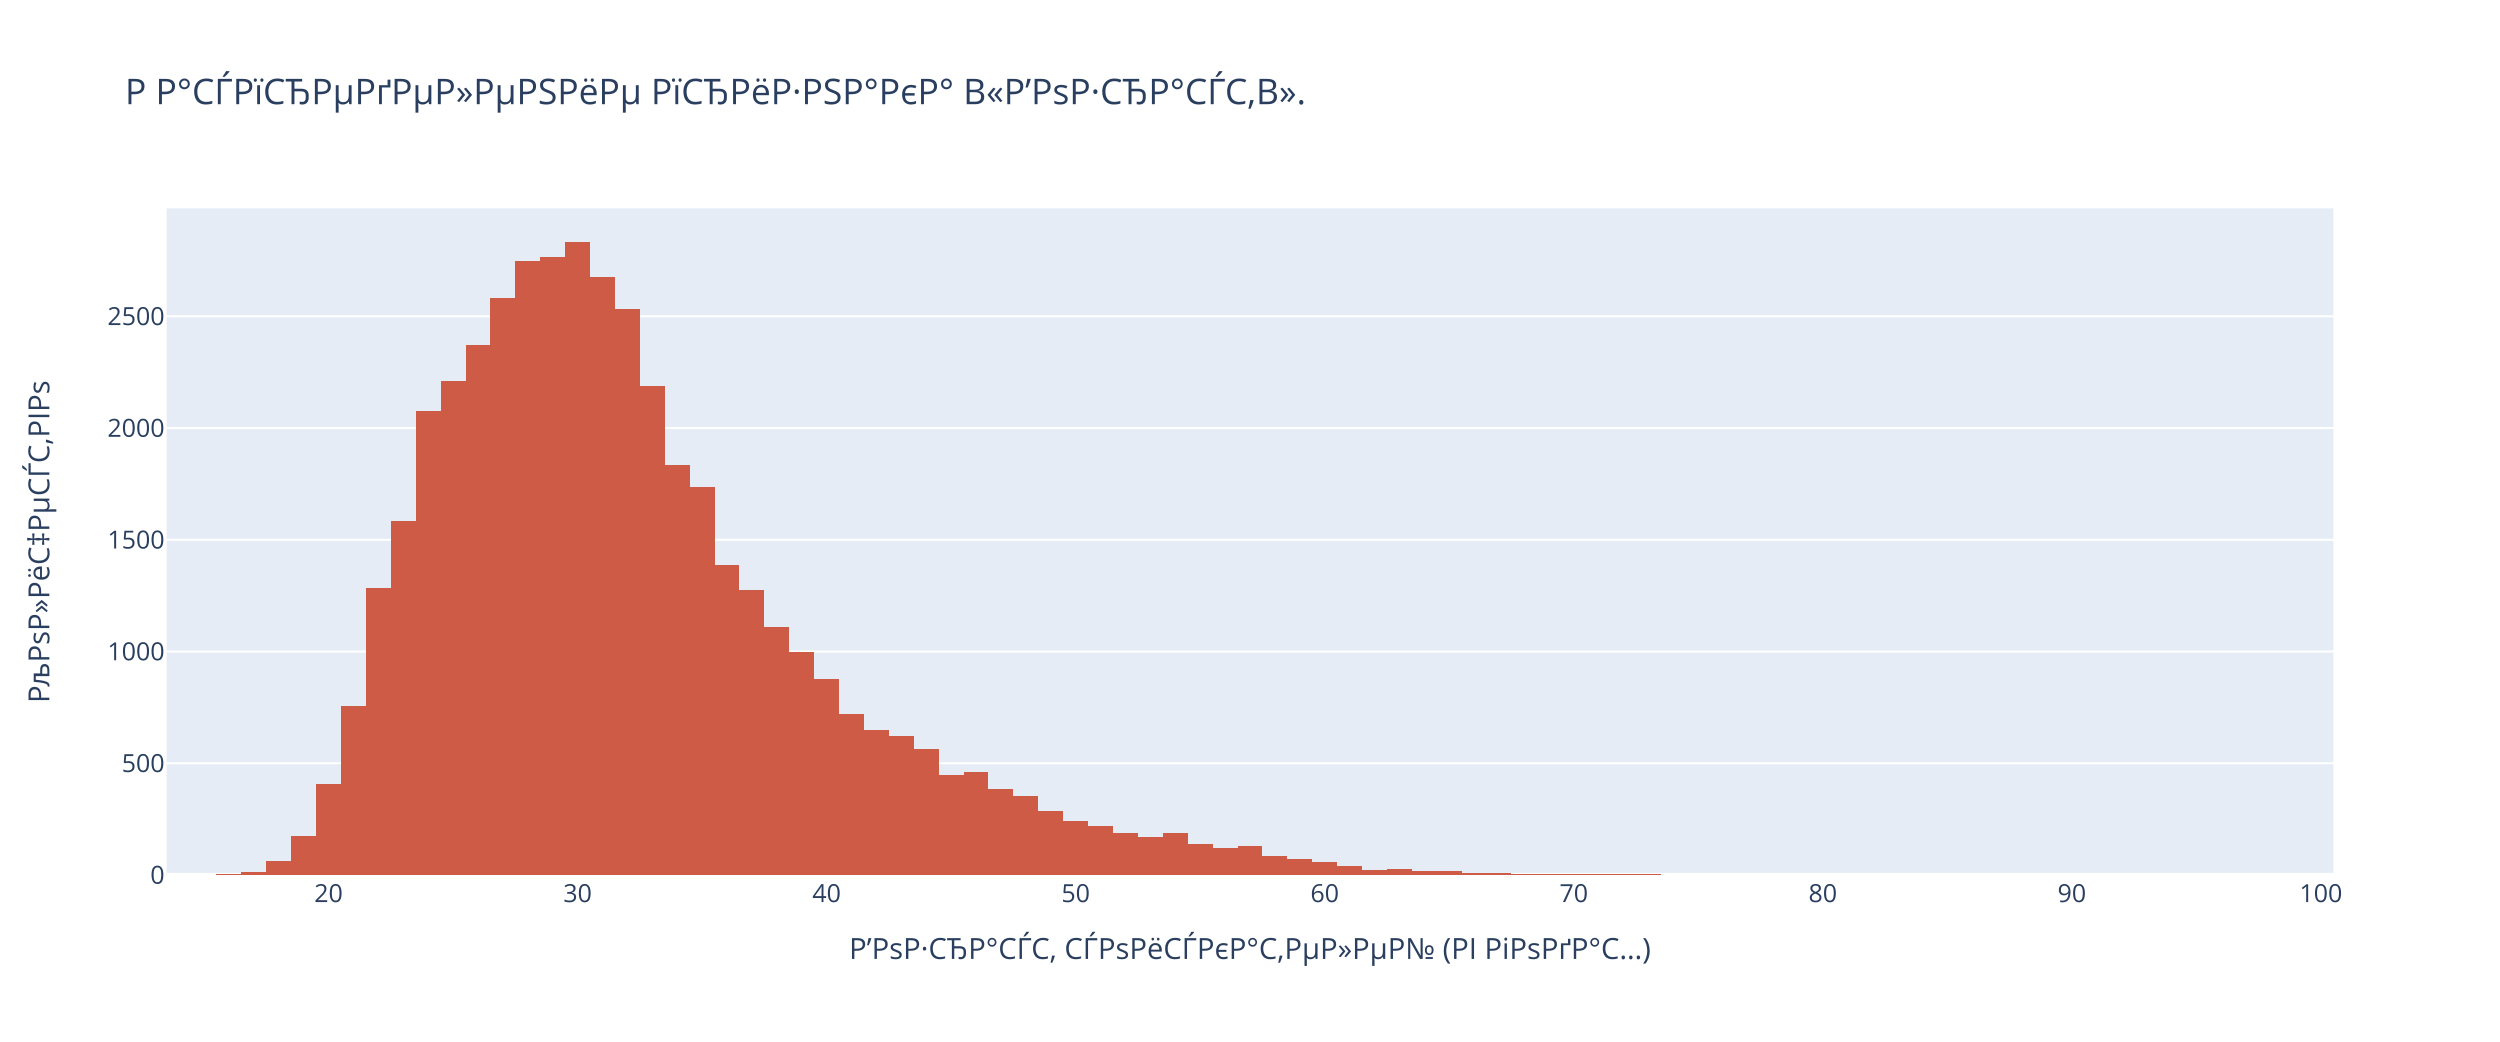
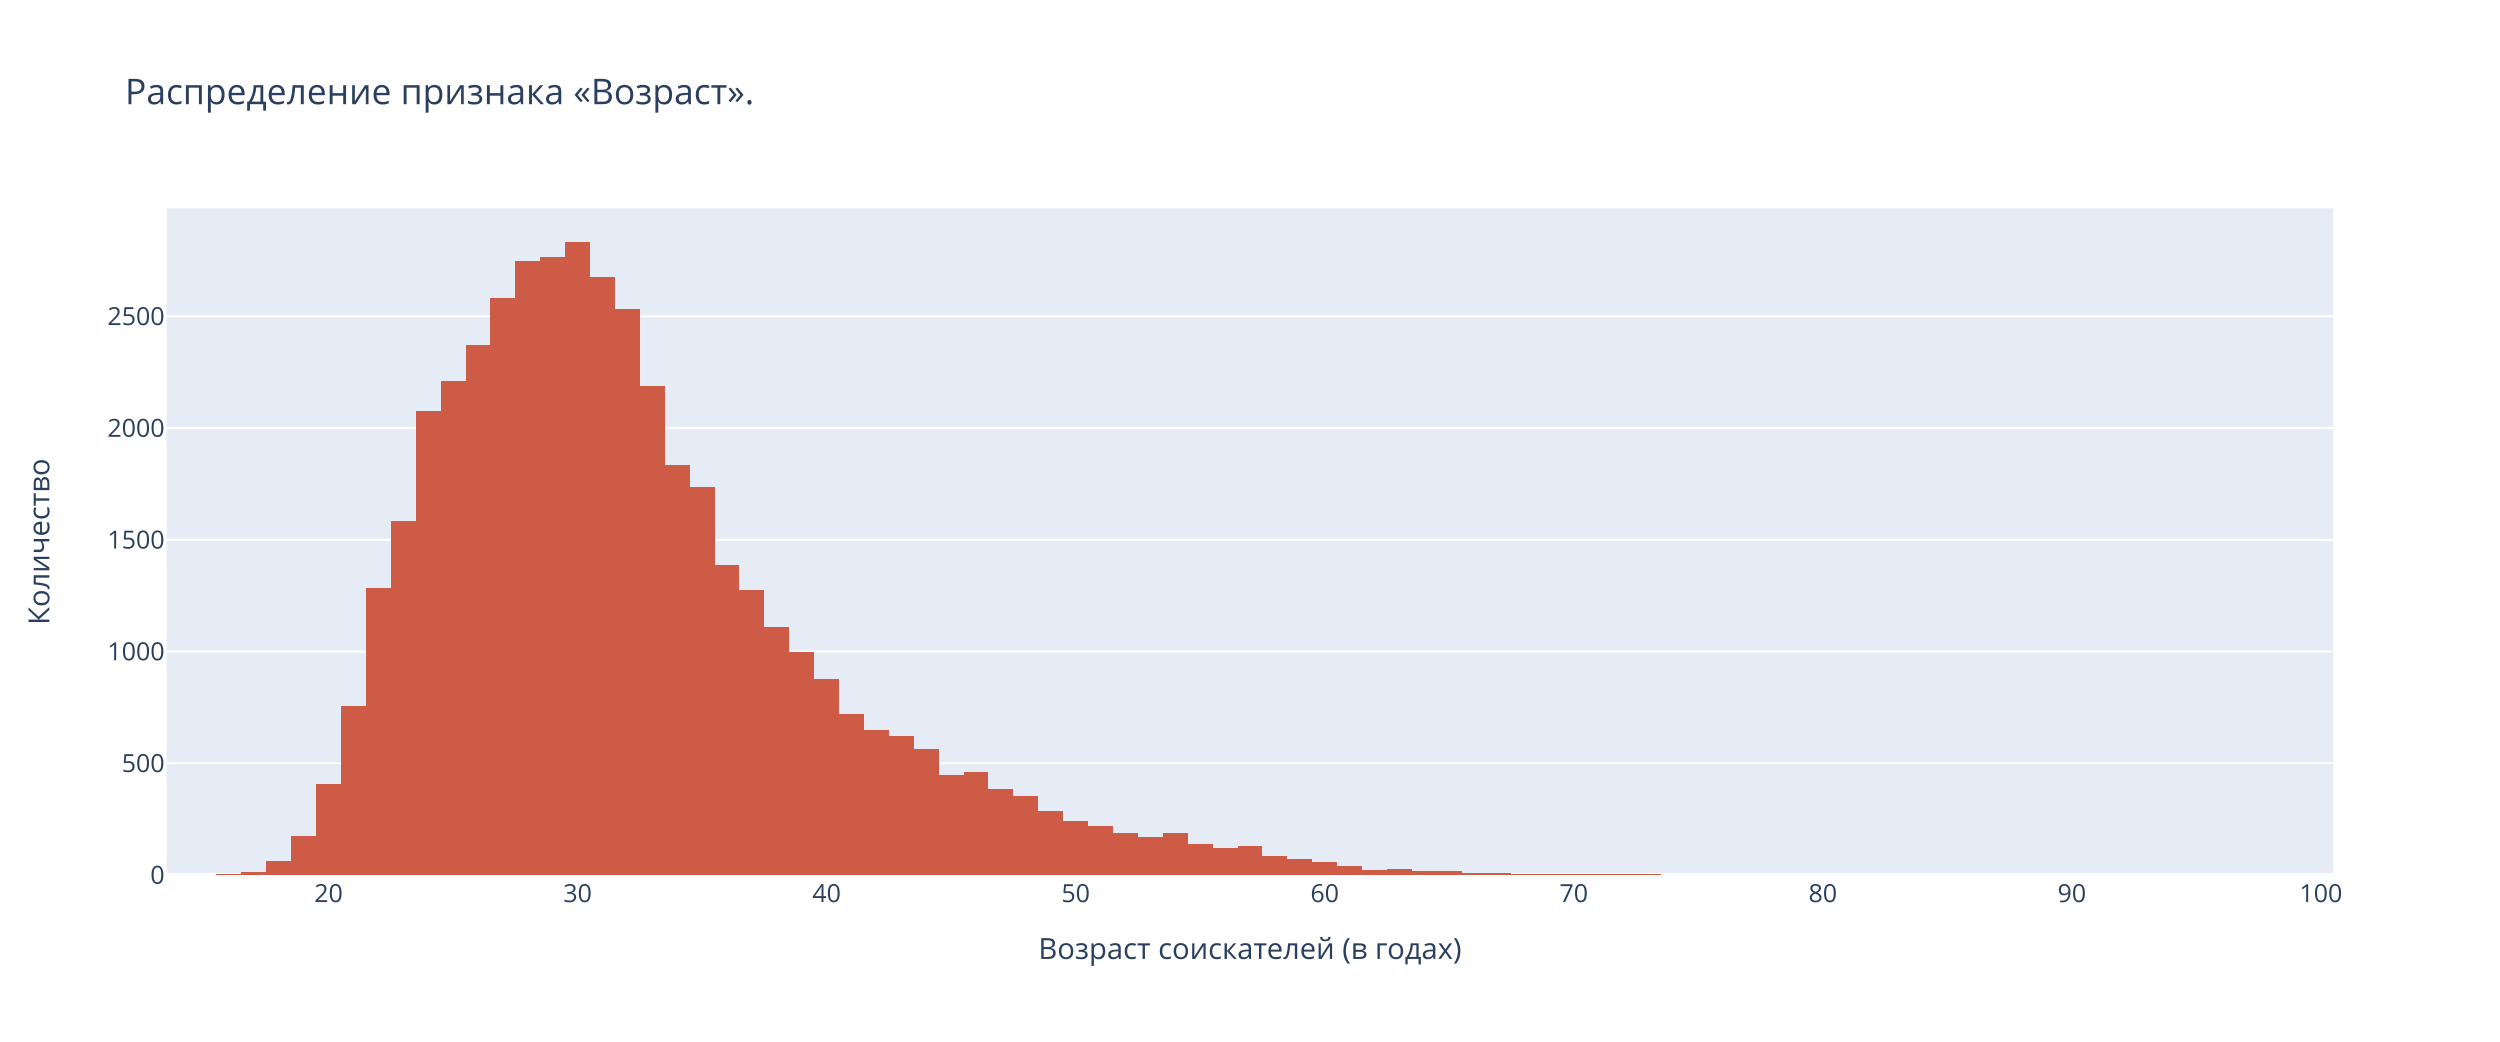
<svg xmlns="http://www.w3.org/2000/svg" class="main-svg" width="1200" height="500" style="" viewBox="0 0 1200 500">
  <rect x="0" y="0" width="1200" height="500" style="fill: rgb(255, 255, 255); fill-opacity: 1;" />
  <defs id="defs-3651a9">
    <g class="clips">
      <clipPath id="clip3651a9xyplot" class="plotclip">
        <rect width="1040" height="320" />
      </clipPath>
      <clipPath class="axesclip" id="clip3651a9x">
        <rect x="80" y="0" width="1040" height="500" />
      </clipPath>
      <clipPath class="axesclip" id="clip3651a9y">
        <rect x="0" y="100" width="1200" height="320" />
      </clipPath>
      <clipPath class="axesclip" id="clip3651a9xy">
        <rect x="80" y="100" width="1040" height="320" />
      </clipPath>
    </g>
    <g class="gradients" />
    <g class="patterns" />
  </defs>
  <g class="bglayer">
    <rect class="bg" x="80" y="100" width="1040" height="320" style="fill: rgb(229, 236, 246); fill-opacity: 1; stroke-width: 0;" />
  </g>
  <g class="layer-below">
    <g class="imagelayer" />
    <g class="shapelayer" />
  </g>
  <g class="cartesianlayer">
    <g class="subplot xy">
      <g class="layer-subplot">
        <g class="shapelayer" />
        <g class="imagelayer" />
      </g>
      <g class="minor-gridlayer">
        <g class="x" />
        <g class="y" />
      </g>
      <g class="gridlayer">
        <g class="x" />
        <g class="y">
          <path class="ygrid crisp" transform="translate(0,366.37)" d="M80,0h1040" style="stroke: rgb(255, 255, 255); stroke-opacity: 1; stroke-width: 1px;" />
          <path class="ygrid crisp" transform="translate(0,312.73)" d="M80,0h1040" style="stroke: rgb(255, 255, 255); stroke-opacity: 1; stroke-width: 1px;" />
          <path class="ygrid crisp" transform="translate(0,259.1)" d="M80,0h1040" style="stroke: rgb(255, 255, 255); stroke-opacity: 1; stroke-width: 1px;" />
          <path class="ygrid crisp" transform="translate(0,205.46)" d="M80,0h1040" style="stroke: rgb(255, 255, 255); stroke-opacity: 1; stroke-width: 1px;" />
          <path class="ygrid crisp" transform="translate(0,151.83)" d="M80,0h1040" style="stroke: rgb(255, 255, 255); stroke-opacity: 1; stroke-width: 1px;" />
        </g>
      </g>
      <g class="zerolinelayer">
        <path class="yzl zl crisp" transform="translate(0,420)" d="M80,0h1040" style="stroke: rgb(255, 255, 255); stroke-opacity: 1; stroke-width: 2px;" />
      </g>
      <path class="xlines-below" />
      <path class="ylines-below" />
      <g class="overlines-below" />
      <g class="xaxislayer-below" />
      <g class="yaxislayer-below" />
      <g class="overaxes-below" />
      <g class="plot" transform="translate(80,100)" clip-path="url(#clip3651a9xyplot)">
        <g class="barlayer mlayer">
          <g class="trace bars" shape-rendering="crispEdges" style="opacity: 1;">
            <g class="points">
              <g class="point">
                <path d="M0,320V319.89H11.95V320Z" style="vector-effect: non-scaling-stroke; opacity: 1; stroke-width: 0px; fill: rgb(205, 91, 69); fill-opacity: 1;" />
              </g>
              <g class="point">
                <path d="M11.95,320V319.79H23.91V320Z" style="vector-effect: non-scaling-stroke; opacity: 1; stroke-width: 0px; fill: rgb(205, 91, 69); fill-opacity: 1;" />
              </g>
              <g class="point">
                <path d="M23.91,320V319.57H35.86V320Z" style="vector-effect: non-scaling-stroke; opacity: 1; stroke-width: 0px; fill: rgb(205, 91, 69); fill-opacity: 1;" />
              </g>
              <g class="point">
                <path d="M35.86,320V318.5H47.82V320Z" style="vector-effect: non-scaling-stroke; opacity: 1; stroke-width: 0px; fill: rgb(205, 91, 69); fill-opacity: 1;" />
              </g>
              <g class="point">
                <path d="M47.82,320V313.46H59.77V320Z" style="vector-effect: non-scaling-stroke; opacity: 1; stroke-width: 0px; fill: rgb(205, 91, 69); fill-opacity: 1;" />
              </g>
              <g class="point">
                <path d="M59.77,320V301.44H71.72V320Z" style="vector-effect: non-scaling-stroke; opacity: 1; stroke-width: 0px; fill: rgb(205, 91, 69); fill-opacity: 1;" />
              </g>
              <g class="point">
                <path d="M71.72,320V276.56H83.68V320Z" style="vector-effect: non-scaling-stroke; opacity: 1; stroke-width: 0px; fill: rgb(205, 91, 69); fill-opacity: 1;" />
              </g>
              <g class="point">
                <path d="M83.68,320V239.12H95.63V320Z" style="vector-effect: non-scaling-stroke; opacity: 1; stroke-width: 0px; fill: rgb(205, 91, 69); fill-opacity: 1;" />
              </g>
              <g class="point">
                <path d="M95.63,320V182.27H107.59V320Z" style="vector-effect: non-scaling-stroke; opacity: 1; stroke-width: 0px; fill: rgb(205, 91, 69); fill-opacity: 1;" />
              </g>
              <g class="point">
                <path d="M107.59,320V150.3H119.54V320Z" style="vector-effect: non-scaling-stroke; opacity: 1; stroke-width: 0px; fill: rgb(205, 91, 69); fill-opacity: 1;" />
              </g>
              <g class="point">
                <path d="M119.54,320V97.52H131.49V320Z" style="vector-effect: non-scaling-stroke; opacity: 1; stroke-width: 0px; fill: rgb(205, 91, 69); fill-opacity: 1;" />
              </g>
              <g class="point">
                <path d="M131.49,320V82.72H143.45V320Z" style="vector-effect: non-scaling-stroke; opacity: 1; stroke-width: 0px; fill: rgb(205, 91, 69); fill-opacity: 1;" />
              </g>
              <g class="point">
                <path d="M143.45,320V65.56H155.4V320Z" style="vector-effect: non-scaling-stroke; opacity: 1; stroke-width: 0px; fill: rgb(205, 91, 69); fill-opacity: 1;" />
              </g>
              <g class="point">
                <path d="M155.4,320V42.92H167.36V320Z" style="vector-effect: non-scaling-stroke; opacity: 1; stroke-width: 0px; fill: rgb(205, 91, 69); fill-opacity: 1;" />
              </g>
              <g class="point">
                <path d="M167.36,320V25.23H179.31V320Z" style="vector-effect: non-scaling-stroke; opacity: 1; stroke-width: 0px; fill: rgb(205, 91, 69); fill-opacity: 1;" />
              </g>
              <g class="point">
                <path d="M179.31,320V23.4H191.26V320Z" style="vector-effect: non-scaling-stroke; opacity: 1; stroke-width: 0px; fill: rgb(205, 91, 69); fill-opacity: 1;" />
              </g>
              <g class="point">
                <path d="M191.26,320V16H203.22V320Z" style="vector-effect: non-scaling-stroke; opacity: 1; stroke-width: 0px; fill: rgb(205, 91, 69); fill-opacity: 1;" />
              </g>
              <g class="point">
                <path d="M203.22,320V33.06H215.17V320Z" style="vector-effect: non-scaling-stroke; opacity: 1; stroke-width: 0px; fill: rgb(205, 91, 69); fill-opacity: 1;" />
              </g>
              <g class="point">
                <path d="M215.17,320V48.5H227.13V320Z" style="vector-effect: non-scaling-stroke; opacity: 1; stroke-width: 0px; fill: rgb(205, 91, 69); fill-opacity: 1;" />
              </g>
              <g class="point">
                <path d="M227.13,320V85.4H239.08V320Z" style="vector-effect: non-scaling-stroke; opacity: 1; stroke-width: 0px; fill: rgb(205, 91, 69); fill-opacity: 1;" />
              </g>
              <g class="point">
                <path d="M239.08,320V123.05H251.03V320Z" style="vector-effect: non-scaling-stroke; opacity: 1; stroke-width: 0px; fill: rgb(205, 91, 69); fill-opacity: 1;" />
              </g>
              <g class="point">
                <path d="M251.03,320V134H262.99V320Z" style="vector-effect: non-scaling-stroke; opacity: 1; stroke-width: 0px; fill: rgb(205, 91, 69); fill-opacity: 1;" />
              </g>
              <g class="point">
                <path d="M262.99,320V171.22H274.94V320Z" style="vector-effect: non-scaling-stroke; opacity: 1; stroke-width: 0px; fill: rgb(205, 91, 69); fill-opacity: 1;" />
              </g>
              <g class="point">
                <path d="M274.94,320V183.12H286.9V320Z" style="vector-effect: non-scaling-stroke; opacity: 1; stroke-width: 0px; fill: rgb(205, 91, 69); fill-opacity: 1;" />
              </g>
              <g class="point">
                <path d="M286.9,320V200.93H298.85V320Z" style="vector-effect: non-scaling-stroke; opacity: 1; stroke-width: 0px; fill: rgb(205, 91, 69); fill-opacity: 1;" />
              </g>
              <g class="point">
                <path d="M298.85,320V212.84H310.8V320Z" style="vector-effect: non-scaling-stroke; opacity: 1; stroke-width: 0px; fill: rgb(205, 91, 69); fill-opacity: 1;" />
              </g>
              <g class="point">
                <path d="M310.8,320V225.93H322.76V320Z" style="vector-effect: non-scaling-stroke; opacity: 1; stroke-width: 0px; fill: rgb(205, 91, 69); fill-opacity: 1;" />
              </g>
              <g class="point">
                <path d="M322.76,320V242.66H334.71V320Z" style="vector-effect: non-scaling-stroke; opacity: 1; stroke-width: 0px; fill: rgb(205, 91, 69); fill-opacity: 1;" />
              </g>
              <g class="point">
                <path d="M334.71,320V250.49H346.67V320Z" style="vector-effect: non-scaling-stroke; opacity: 1; stroke-width: 0px; fill: rgb(205, 91, 69); fill-opacity: 1;" />
              </g>
              <g class="point">
                <path d="M346.67,320V253.17H358.62V320Z" style="vector-effect: non-scaling-stroke; opacity: 1; stroke-width: 0px; fill: rgb(205, 91, 69); fill-opacity: 1;" />
              </g>
              <g class="point">
                <path d="M358.62,320V259.29H370.57V320Z" style="vector-effect: non-scaling-stroke; opacity: 1; stroke-width: 0px; fill: rgb(205, 91, 69); fill-opacity: 1;" />
              </g>
              <g class="point">
                <path d="M370.57,320V271.84H382.53V320Z" style="vector-effect: non-scaling-stroke; opacity: 1; stroke-width: 0px; fill: rgb(205, 91, 69); fill-opacity: 1;" />
              </g>
              <g class="point">
                <path d="M382.53,320V270.55H394.48V320Z" style="vector-effect: non-scaling-stroke; opacity: 1; stroke-width: 0px; fill: rgb(205, 91, 69); fill-opacity: 1;" />
              </g>
              <g class="point">
                <path d="M394.48,320V278.92H406.44V320Z" style="vector-effect: non-scaling-stroke; opacity: 1; stroke-width: 0px; fill: rgb(205, 91, 69); fill-opacity: 1;" />
              </g>
              <g class="point">
                <path d="M406.44,320V282.13H418.39V320Z" style="vector-effect: non-scaling-stroke; opacity: 1; stroke-width: 0px; fill: rgb(205, 91, 69); fill-opacity: 1;" />
              </g>
              <g class="point">
                <path d="M418.39,320V289.32H430.34V320Z" style="vector-effect: non-scaling-stroke; opacity: 1; stroke-width: 0px; fill: rgb(205, 91, 69); fill-opacity: 1;" />
              </g>
              <g class="point">
                <path d="M430.34,320V294.26H442.3V320Z" style="vector-effect: non-scaling-stroke; opacity: 1; stroke-width: 0px; fill: rgb(205, 91, 69); fill-opacity: 1;" />
              </g>
              <g class="point">
                <path d="M442.3,320V296.72H454.25V320Z" style="vector-effect: non-scaling-stroke; opacity: 1; stroke-width: 0px; fill: rgb(205, 91, 69); fill-opacity: 1;" />
              </g>
              <g class="point">
                <path d="M454.25,320V300.05H466.21V320Z" style="vector-effect: non-scaling-stroke; opacity: 1; stroke-width: 0px; fill: rgb(205, 91, 69); fill-opacity: 1;" />
              </g>
              <g class="point">
                <path d="M466.21,320V301.87H478.16V320Z" style="vector-effect: non-scaling-stroke; opacity: 1; stroke-width: 0px; fill: rgb(205, 91, 69); fill-opacity: 1;" />
              </g>
              <g class="point">
                <path d="M478.16,320V300.05H490.11V320Z" style="vector-effect: non-scaling-stroke; opacity: 1; stroke-width: 0px; fill: rgb(205, 91, 69); fill-opacity: 1;" />
              </g>
              <g class="point">
                <path d="M490.11,320V305.3H502.07V320Z" style="vector-effect: non-scaling-stroke; opacity: 1; stroke-width: 0px; fill: rgb(205, 91, 69); fill-opacity: 1;" />
              </g>
              <g class="point">
                <path d="M502.07,320V307.13H514.02V320Z" style="vector-effect: non-scaling-stroke; opacity: 1; stroke-width: 0px; fill: rgb(205, 91, 69); fill-opacity: 1;" />
              </g>
              <g class="point">
                <path d="M514.02,320V305.95H525.98V320Z" style="vector-effect: non-scaling-stroke; opacity: 1; stroke-width: 0px; fill: rgb(205, 91, 69); fill-opacity: 1;" />
              </g>
              <g class="point">
                <path d="M525.98,320V310.77H537.93V320Z" style="vector-effect: non-scaling-stroke; opacity: 1; stroke-width: 0px; fill: rgb(205, 91, 69); fill-opacity: 1;" />
              </g>
              <g class="point">
                <path d="M537.93,320V312.28H549.89V320Z" style="vector-effect: non-scaling-stroke; opacity: 1; stroke-width: 0px; fill: rgb(205, 91, 69); fill-opacity: 1;" />
              </g>
              <g class="point">
                <path d="M549.89,320V313.67H561.84V320Z" style="vector-effect: non-scaling-stroke; opacity: 1; stroke-width: 0px; fill: rgb(205, 91, 69); fill-opacity: 1;" />
              </g>
              <g class="point">
                <path d="M561.84,320V315.92H573.79V320Z" style="vector-effect: non-scaling-stroke; opacity: 1; stroke-width: 0px; fill: rgb(205, 91, 69); fill-opacity: 1;" />
              </g>
              <g class="point">
                <path d="M573.79,320V317.64H585.75V320Z" style="vector-effect: non-scaling-stroke; opacity: 1; stroke-width: 0px; fill: rgb(205, 91, 69); fill-opacity: 1;" />
              </g>
              <g class="point">
                <path d="M585.75,320V316.89H597.7V320Z" style="vector-effect: non-scaling-stroke; opacity: 1; stroke-width: 0px; fill: rgb(205, 91, 69); fill-opacity: 1;" />
              </g>
              <g class="point">
                <path d="M597.7,320V318.18H609.66V320Z" style="vector-effect: non-scaling-stroke; opacity: 1; stroke-width: 0px; fill: rgb(205, 91, 69); fill-opacity: 1;" />
              </g>
              <g class="point">
                <path d="M609.66,320V317.85H621.61V320Z" style="vector-effect: non-scaling-stroke; opacity: 1; stroke-width: 0px; fill: rgb(205, 91, 69); fill-opacity: 1;" />
              </g>
              <g class="point">
                <path d="M621.61,320V318.82H633.56V320Z" style="vector-effect: non-scaling-stroke; opacity: 1; stroke-width: 0px; fill: rgb(205, 91, 69); fill-opacity: 1;" />
              </g>
              <g class="point">
                <path d="M633.56,320V319.03H645.52V320Z" style="vector-effect: non-scaling-stroke; opacity: 1; stroke-width: 0px; fill: rgb(205, 91, 69); fill-opacity: 1;" />
              </g>
              <g class="point">
                <path d="M645.52,320V319.57H657.47V320Z" style="vector-effect: non-scaling-stroke; opacity: 1; stroke-width: 0px; fill: rgb(205, 91, 69); fill-opacity: 1;" />
              </g>
              <g class="point">
                <path d="M657.47,320V319.57H669.43V320Z" style="vector-effect: non-scaling-stroke; opacity: 1; stroke-width: 0px; fill: rgb(205, 91, 69); fill-opacity: 1;" />
              </g>
              <g class="point">
                <path d="M669.43,320V319.68H681.38V320Z" style="vector-effect: non-scaling-stroke; opacity: 1; stroke-width: 0px; fill: rgb(205, 91, 69); fill-opacity: 1;" />
              </g>
              <g class="point">
                <path d="M681.38,320V319.57H693.33V320Z" style="vector-effect: non-scaling-stroke; opacity: 1; stroke-width: 0px; fill: rgb(205, 91, 69); fill-opacity: 1;" />
              </g>
              <g class="point">
                <path d="M693.33,320V319.68H705.29V320Z" style="vector-effect: non-scaling-stroke; opacity: 1; stroke-width: 0px; fill: rgb(205, 91, 69); fill-opacity: 1;" />
              </g>
              <g class="point">
                <path d="M705.29,320V319.57H717.24V320Z" style="vector-effect: non-scaling-stroke; opacity: 1; stroke-width: 0px; fill: rgb(205, 91, 69); fill-opacity: 1;" />
              </g>
              <g class="point">
                <path d="M0,0Z" style="vector-effect: non-scaling-stroke; opacity: 1; stroke-width: 0px; fill: rgb(205, 91, 69); fill-opacity: 1;" />
              </g>
              <g class="point">
                <path d="M0,0Z" style="vector-effect: non-scaling-stroke; opacity: 1; stroke-width: 0px; fill: rgb(205, 91, 69); fill-opacity: 1;" />
              </g>
              <g class="point">
                <path d="M741.15,320V319.89H753.1V320Z" style="vector-effect: non-scaling-stroke; opacity: 1; stroke-width: 0px; fill: rgb(205, 91, 69); fill-opacity: 1;" />
              </g>
              <g class="point">
                <path d="M753.1,320V319.89H765.06V320Z" style="vector-effect: non-scaling-stroke; opacity: 1; stroke-width: 0px; fill: rgb(205, 91, 69); fill-opacity: 1;" />
              </g>
              <g class="point">
                <path d="M0,0Z" style="vector-effect: non-scaling-stroke; opacity: 1; stroke-width: 0px; fill: rgb(205, 91, 69); fill-opacity: 1;" />
              </g>
              <g class="point">
                <path d="M0,0Z" style="vector-effect: non-scaling-stroke; opacity: 1; stroke-width: 0px; fill: rgb(205, 91, 69); fill-opacity: 1;" />
              </g>
              <g class="point">
                <path d="M0,0Z" style="vector-effect: non-scaling-stroke; opacity: 1; stroke-width: 0px; fill: rgb(205, 91, 69); fill-opacity: 1;" />
              </g>
              <g class="point">
                <path d="M0,0Z" style="vector-effect: non-scaling-stroke; opacity: 1; stroke-width: 0px; fill: rgb(205, 91, 69); fill-opacity: 1;" />
              </g>
              <g class="point">
                <path d="M0,0Z" style="vector-effect: non-scaling-stroke; opacity: 1; stroke-width: 0px; fill: rgb(205, 91, 69); fill-opacity: 1;" />
              </g>
              <g class="point">
                <path d="M0,0Z" style="vector-effect: non-scaling-stroke; opacity: 1; stroke-width: 0px; fill: rgb(205, 91, 69); fill-opacity: 1;" />
              </g>
              <g class="point">
                <path d="M0,0Z" style="vector-effect: non-scaling-stroke; opacity: 1; stroke-width: 0px; fill: rgb(205, 91, 69); fill-opacity: 1;" />
              </g>
              <g class="point">
                <path d="M0,0Z" style="vector-effect: non-scaling-stroke; opacity: 1; stroke-width: 0px; fill: rgb(205, 91, 69); fill-opacity: 1;" />
              </g>
              <g class="point">
                <path d="M0,0Z" style="vector-effect: non-scaling-stroke; opacity: 1; stroke-width: 0px; fill: rgb(205, 91, 69); fill-opacity: 1;" />
              </g>
              <g class="point">
                <path d="M0,0Z" style="vector-effect: non-scaling-stroke; opacity: 1; stroke-width: 0px; fill: rgb(205, 91, 69); fill-opacity: 1;" />
              </g>
              <g class="point">
                <path d="M0,0Z" style="vector-effect: non-scaling-stroke; opacity: 1; stroke-width: 0px; fill: rgb(205, 91, 69); fill-opacity: 1;" />
              </g>
              <g class="point">
                <path d="M0,0Z" style="vector-effect: non-scaling-stroke; opacity: 1; stroke-width: 0px; fill: rgb(205, 91, 69); fill-opacity: 1;" />
              </g>
              <g class="point">
                <path d="M0,0Z" style="vector-effect: non-scaling-stroke; opacity: 1; stroke-width: 0px; fill: rgb(205, 91, 69); fill-opacity: 1;" />
              </g>
              <g class="point">
                <path d="M0,0Z" style="vector-effect: non-scaling-stroke; opacity: 1; stroke-width: 0px; fill: rgb(205, 91, 69); fill-opacity: 1;" />
              </g>
              <g class="point">
                <path d="M0,0Z" style="vector-effect: non-scaling-stroke; opacity: 1; stroke-width: 0px; fill: rgb(205, 91, 69); fill-opacity: 1;" />
              </g>
              <g class="point">
                <path d="M0,0Z" style="vector-effect: non-scaling-stroke; opacity: 1; stroke-width: 0px; fill: rgb(205, 91, 69); fill-opacity: 1;" />
              </g>
              <g class="point">
                <path d="M0,0Z" style="vector-effect: non-scaling-stroke; opacity: 1; stroke-width: 0px; fill: rgb(205, 91, 69); fill-opacity: 1;" />
              </g>
              <g class="point">
                <path d="M0,0Z" style="vector-effect: non-scaling-stroke; opacity: 1; stroke-width: 0px; fill: rgb(205, 91, 69); fill-opacity: 1;" />
              </g>
              <g class="point">
                <path d="M0,0Z" style="vector-effect: non-scaling-stroke; opacity: 1; stroke-width: 0px; fill: rgb(205, 91, 69); fill-opacity: 1;" />
              </g>
              <g class="point">
                <path d="M0,0Z" style="vector-effect: non-scaling-stroke; opacity: 1; stroke-width: 0px; fill: rgb(205, 91, 69); fill-opacity: 1;" />
              </g>
              <g class="point">
                <path d="M0,0Z" style="vector-effect: non-scaling-stroke; opacity: 1; stroke-width: 0px; fill: rgb(205, 91, 69); fill-opacity: 1;" />
              </g>
              <g class="point">
                <path d="M0,0Z" style="vector-effect: non-scaling-stroke; opacity: 1; stroke-width: 0px; fill: rgb(205, 91, 69); fill-opacity: 1;" />
              </g>
              <g class="point">
                <path d="M1028.05,320V319.89H1040V320Z" style="vector-effect: non-scaling-stroke; opacity: 1; stroke-width: 0px; fill: rgb(205, 91, 69); fill-opacity: 1;" />
              </g>
            </g>
          </g>
        </g>
      </g>
      <g class="overplot" />
      <path class="xlines-above crisp" d="M0,0" style="fill: none;" />
      <path class="ylines-above crisp" d="M0,0" style="fill: none;" />
      <g class="overlines-above" />
      <g class="xaxislayer-above">
        <g class="xtick">
          <text text-anchor="middle" x="0" y="433" transform="translate(157.7,0)" style="font-family: 'Open Sans', verdana, arial, sans-serif; font-size: 12px; fill: rgb(42, 63, 95); fill-opacity: 1; white-space: pre; opacity: 1;">20</text>
        </g>
        <g class="xtick">
          <text text-anchor="middle" x="0" y="433" style="font-family: 'Open Sans', verdana, arial, sans-serif; font-size: 12px; fill: rgb(42, 63, 95); fill-opacity: 1; white-space: pre; opacity: 1;" transform="translate(277.24,0)">30</text>
        </g>
        <g class="xtick">
          <text text-anchor="middle" x="0" y="433" style="font-family: 'Open Sans', verdana, arial, sans-serif; font-size: 12px; fill: rgb(42, 63, 95); fill-opacity: 1; white-space: pre; opacity: 1;" transform="translate(396.78,0)">40</text>
        </g>
        <g class="xtick">
          <text text-anchor="middle" x="0" y="433" style="font-family: 'Open Sans', verdana, arial, sans-serif; font-size: 12px; fill: rgb(42, 63, 95); fill-opacity: 1; white-space: pre; opacity: 1;" transform="translate(516.32,0)">50</text>
        </g>
        <g class="xtick">
          <text text-anchor="middle" x="0" y="433" style="font-family: 'Open Sans', verdana, arial, sans-serif; font-size: 12px; fill: rgb(42, 63, 95); fill-opacity: 1; white-space: pre; opacity: 1;" transform="translate(635.86,0)">60</text>
        </g>
        <g class="xtick">
          <text text-anchor="middle" x="0" y="433" style="font-family: 'Open Sans', verdana, arial, sans-serif; font-size: 12px; fill: rgb(42, 63, 95); fill-opacity: 1; white-space: pre; opacity: 1;" transform="translate(755.4,0)">70</text>
        </g>
        <g class="xtick">
          <text text-anchor="middle" x="0" y="433" style="font-family: 'Open Sans', verdana, arial, sans-serif; font-size: 12px; fill: rgb(42, 63, 95); fill-opacity: 1; white-space: pre; opacity: 1;" transform="translate(874.94,0)">80</text>
        </g>
        <g class="xtick">
          <text text-anchor="middle" x="0" y="433" style="font-family: 'Open Sans', verdana, arial, sans-serif; font-size: 12px; fill: rgb(42, 63, 95); fill-opacity: 1; white-space: pre; opacity: 1;" transform="translate(994.48,0)">90</text>
        </g>
        <g class="xtick">
          <text text-anchor="middle" x="0" y="433" style="font-family: 'Open Sans', verdana, arial, sans-serif; font-size: 12px; fill: rgb(42, 63, 95); fill-opacity: 1; white-space: pre; opacity: 1;" transform="translate(1114.02,0)">100</text>
        </g>
      </g>
      <g class="yaxislayer-above">
        <g class="ytick">
          <text text-anchor="end" x="79" y="4.2" transform="translate(0,420)" style="font-family: 'Open Sans', verdana, arial, sans-serif; font-size: 12px; fill: rgb(42, 63, 95); fill-opacity: 1; white-space: pre; opacity: 1;">0</text>
        </g>
        <g class="ytick">
          <text text-anchor="end" x="79" y="4.2" style="font-family: 'Open Sans', verdana, arial, sans-serif; font-size: 12px; fill: rgb(42, 63, 95); fill-opacity: 1; white-space: pre; opacity: 1;" transform="translate(0,366.37)">500</text>
        </g>
        <g class="ytick">
          <text text-anchor="end" x="79" y="4.2" style="font-family: 'Open Sans', verdana, arial, sans-serif; font-size: 12px; fill: rgb(42, 63, 95); fill-opacity: 1; white-space: pre; opacity: 1;" transform="translate(0,312.73)">1000</text>
        </g>
        <g class="ytick">
          <text text-anchor="end" x="79" y="4.2" style="font-family: 'Open Sans', verdana, arial, sans-serif; font-size: 12px; fill: rgb(42, 63, 95); fill-opacity: 1; white-space: pre; opacity: 1;" transform="translate(0,259.1)">1500</text>
        </g>
        <g class="ytick">
          <text text-anchor="end" x="79" y="4.2" style="font-family: 'Open Sans', verdana, arial, sans-serif; font-size: 12px; fill: rgb(42, 63, 95); fill-opacity: 1; white-space: pre; opacity: 1;" transform="translate(0,205.46)">2000</text>
        </g>
        <g class="ytick">
          <text text-anchor="end" x="79" y="4.2" style="font-family: 'Open Sans', verdana, arial, sans-serif; font-size: 12px; fill: rgb(42, 63, 95); fill-opacity: 1; white-space: pre; opacity: 1;" transform="translate(0,151.83)">2500</text>
        </g>
      </g>
      <g class="overaxes-above" />
    </g>
  </g>
  <g class="polarlayer" />
  <g class="smithlayer" />
  <g class="ternarylayer" />
  <g class="geolayer" />
  <g class="funnelarealayer" />
  <g class="pielayer" />
  <g class="iciclelayer" />
  <g class="treemaplayer" />
  <g class="sunburstlayer" />
  <g class="glimages" />
  <defs id="topdefs-3651a9">
    <g class="clips" />
  </defs>
  <g class="layer-above">
    <g class="imagelayer" />
    <g class="shapelayer" />
  </g>
  <g class="infolayer">
    <g class="g-gtitle">
-       <text class="gtitle" x="60" y="50" text-anchor="start" dy="0em" style="font-family: 'Open Sans', verdana, arial, sans-serif; font-size: 17px; fill: rgb(42, 63, 95); opacity: 1; font-weight: normal; white-space: pre;">Р Р°СЃРїСЂРµРґРµР»РµРЅРёРµ РїСЂРёР·РЅР°РєР° В«Р’РѕР·СЂР°СЃС‚В».</text>
+       <text class="gtitle" x="60" y="50" text-anchor="start" dy="0em" style="font-family: 'Open Sans', verdana, arial, sans-serif; font-size: 17px; fill: rgb(42, 63, 95); opacity: 1; font-weight: normal; white-space: pre;">Распределение признака «Возраст».</text>
    </g>
    <g class="g-xtitle">
-       <text class="xtitle" x="600" y="460.3" text-anchor="middle" style="font-family: 'Open Sans', verdana, arial, sans-serif; font-size: 14px; fill: rgb(42, 63, 95); opacity: 1; font-weight: normal; white-space: pre;">Р’РѕР·СЂР°СЃС‚ СЃРѕРёСЃРєР°С‚РµР»РµР№ (РІ РіРѕРґР°С…)</text>
+       <text class="xtitle" x="600" y="460.3" text-anchor="middle" style="font-family: 'Open Sans', verdana, arial, sans-serif; font-size: 14px; fill: rgb(42, 63, 95); opacity: 1; font-weight: normal; white-space: pre;">Возраст соискателей (в годах)</text>
    </g>
    <g class="g-ytitle">
-       <text class="ytitle" transform="rotate(-90,23.68438,260)" x="23.684" y="260" text-anchor="middle" style="font-family: 'Open Sans', verdana, arial, sans-serif; font-size: 14px; fill: rgb(42, 63, 95); opacity: 1; font-weight: normal; white-space: pre;">РљРѕР»РёС‡РµСЃС‚РІРѕ</text>
+       <text class="ytitle" transform="rotate(-90,23.68438,260)" x="23.684" y="260" text-anchor="middle" style="font-family: 'Open Sans', verdana, arial, sans-serif; font-size: 14px; fill: rgb(42, 63, 95); opacity: 1; font-weight: normal; white-space: pre;">Количество</text>
    </g>
  </g>
</svg>
